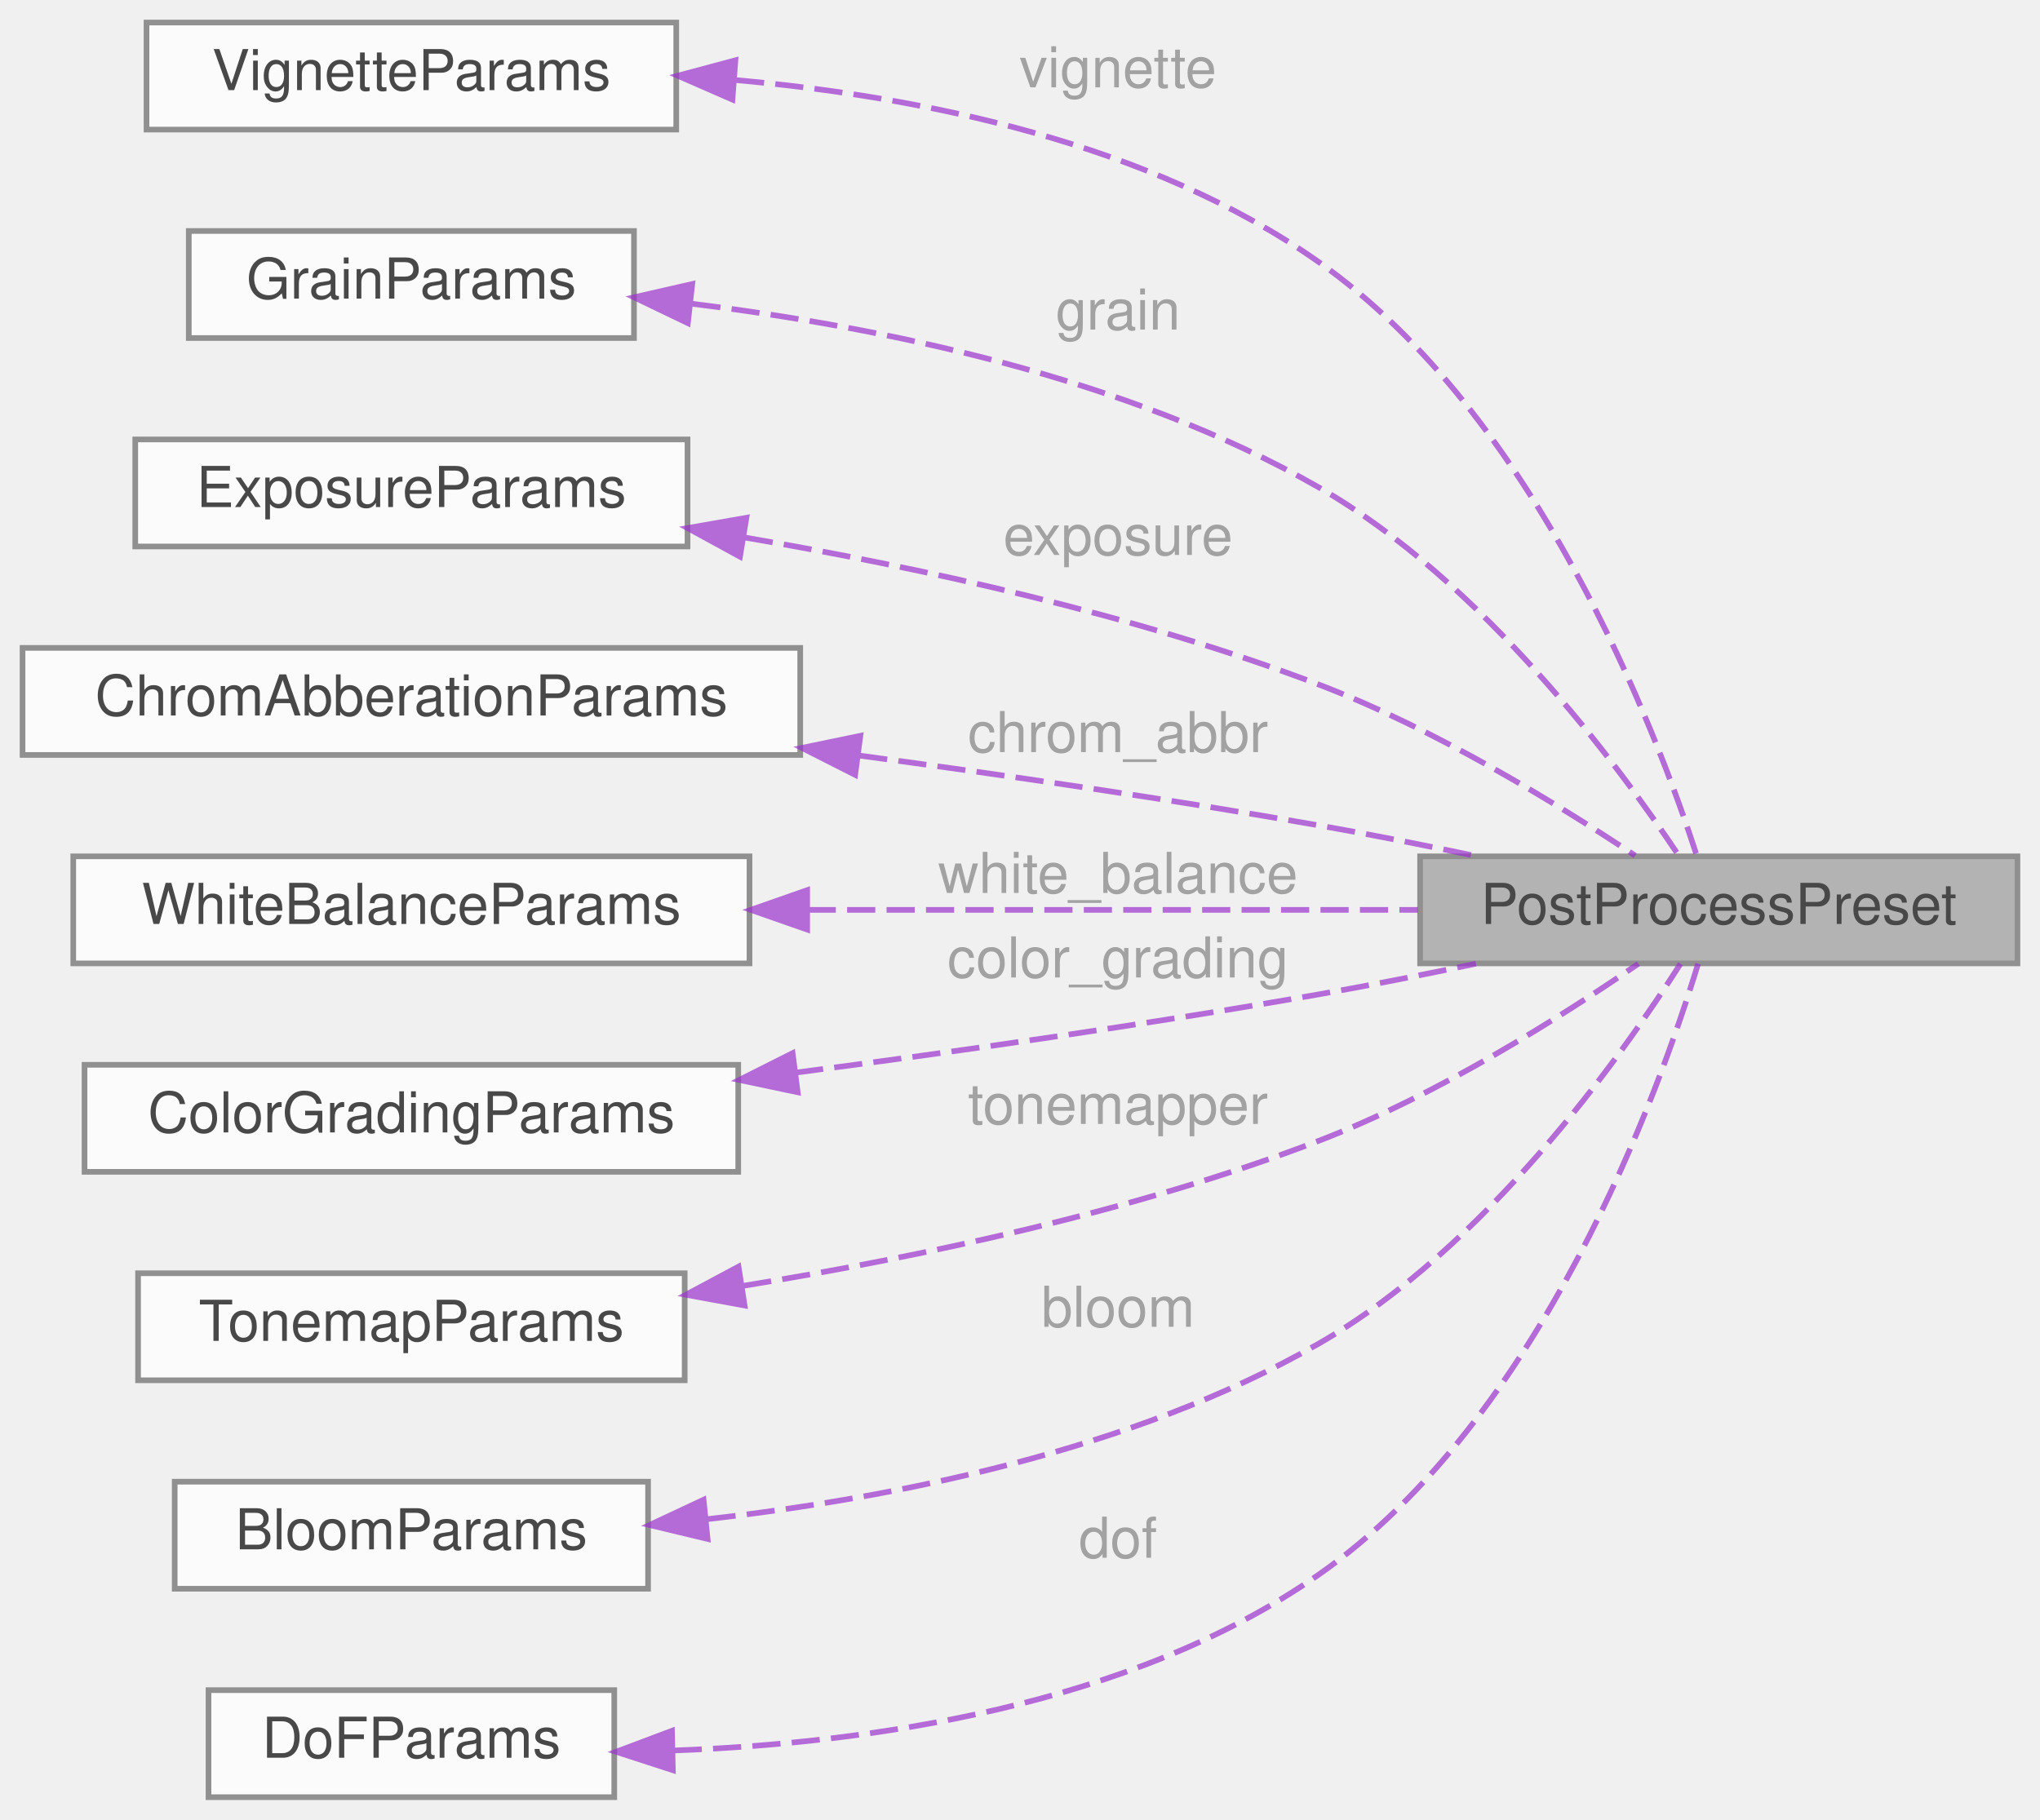
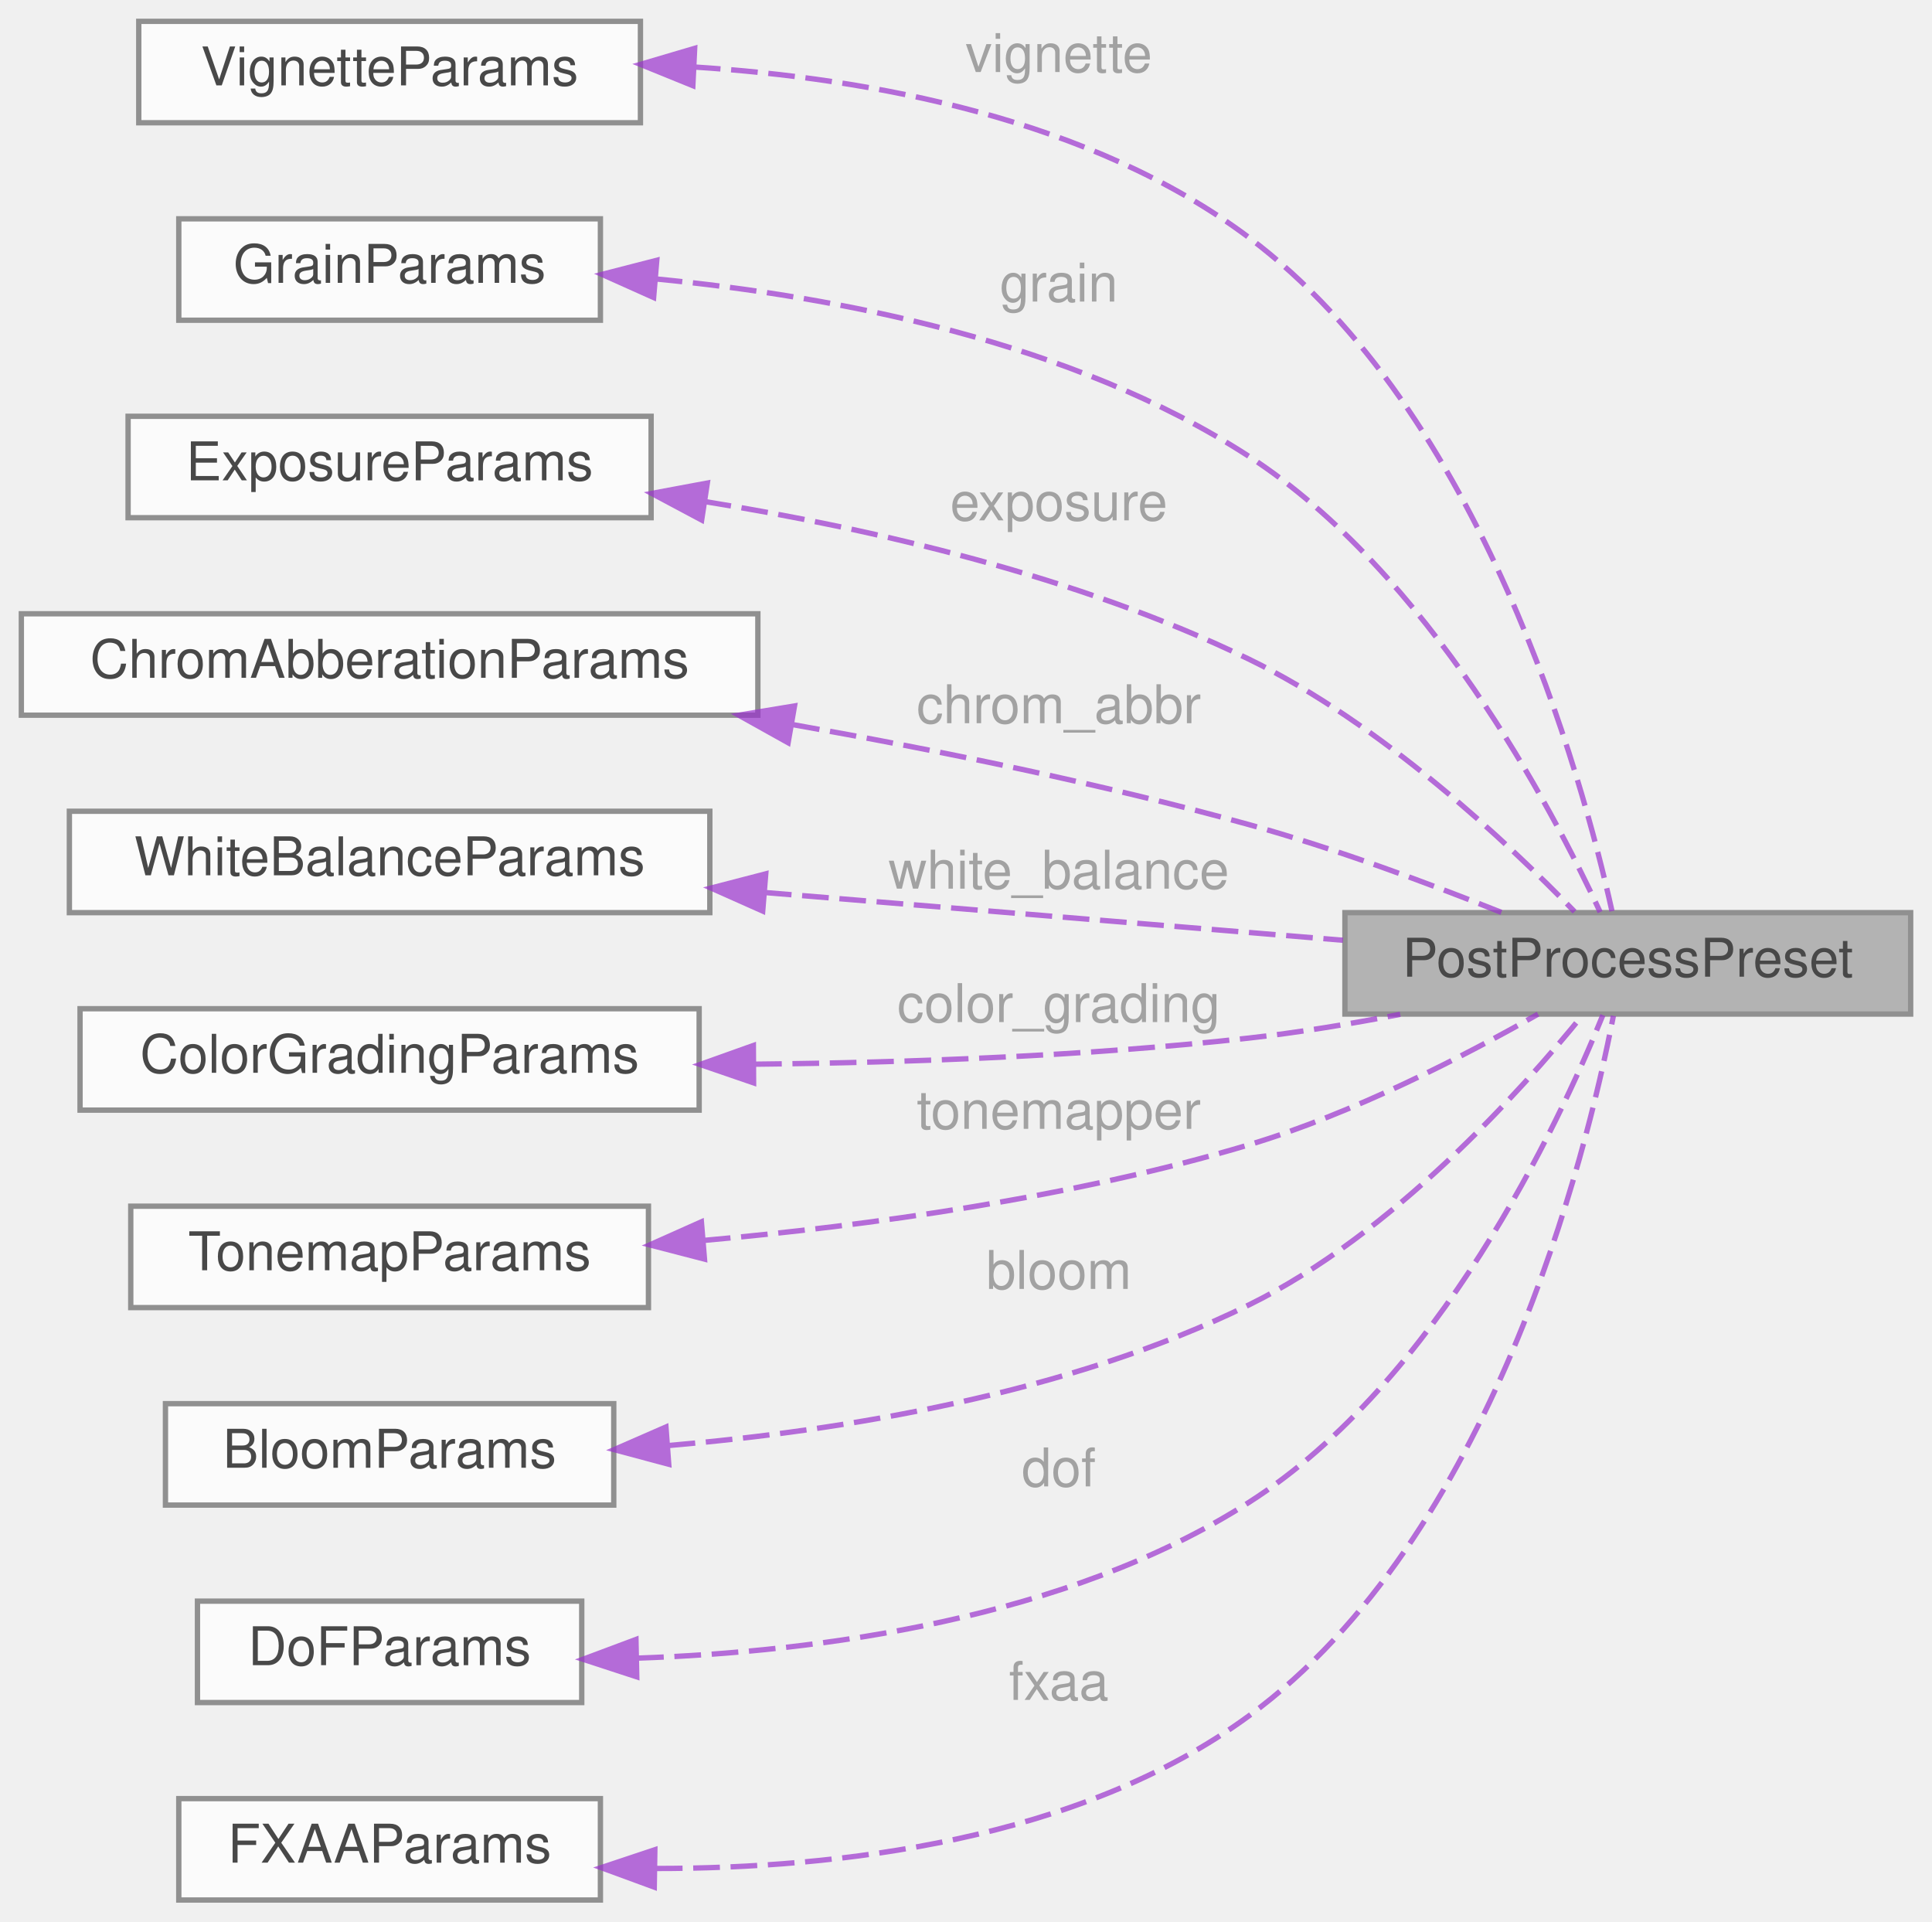
- <svg xmlns="http://www.w3.org/2000/svg" xmlns:xlink="http://www.w3.org/1999/xlink" width="362pt" height="323pt" viewBox="0.00 0.00 362.00 323.00">
+ <svg xmlns="http://www.w3.org/2000/svg" xmlns:xlink="http://www.w3.org/1999/xlink" width="362pt" height="360pt" viewBox="0.00 0.00 362.00 360.00">
  <svg id="main" version="1.1" xml:space="preserve">
    <style type="text/css">
.node, .edge {opacity: 0.7;}
.node.selected, .edge.selected {opacity: 1;}
.edge:hover path { stroke: red; }
.edge:hover polygon { stroke: red; fill: red; }
</style>
    <svg id="graph" class="graph">
-       <g id="graph0" class="graph" transform="scale(1 1) rotate(0) translate(4 319)">
+       <g id="graph0" class="graph" transform="scale(1 1) rotate(0) translate(4 356)">
        <g id="Node000001" class="node">
          <g id="a_Node000001">
            <a xlink:title="Snapshot of every configurable parameter in the pipeline.">
-               <polygon fill="#999999" stroke="#666666" points="354,-167 248,-167 248,-148 354,-148 354,-167" />
-               <text text-anchor="middle" x="301" y="-155" font-family="Helvetica,sans-Serif" font-size="10.00">PostProcessPreset</text>
+               <polygon fill="#999999" stroke="#666666" points="354,-185 248,-185 248,-166 354,-166 354,-185" />
+               <text text-anchor="middle" x="301" y="-173" font-family="Helvetica,sans-Serif" font-size="10.00">PostProcessPreset</text>
            </a>
          </g>
        </g>
        <g id="Node000002" class="node">
          <g id="a_Node000002">
            <a xlink:href="structVignetteParams.html" target="_top" xlink:title="Controls for the screen-edge darkening effect.">
-               <polygon fill="white" stroke="#666666" points="116,-315 22,-315 22,-296 116,-296 116,-315" />
-               <text text-anchor="middle" x="69" y="-303" font-family="Helvetica,sans-Serif" font-size="10.00">VignetteParams</text>
+               <polygon fill="white" stroke="#666666" points="116,-352 22,-352 22,-333 116,-333 116,-352" />
+               <text text-anchor="middle" x="69" y="-340" font-family="Helvetica,sans-Serif" font-size="10.00">VignetteParams</text>
            </a>
          </g>
        </g>
        <g id="edge1_Node000001_Node000002" class="edge">
          <g id="a_edge1_Node000001_Node000002">
            <a xlink:title=" ">
-               <path fill="none" stroke="#9a32cd" stroke-dasharray="5,2" d="M126.61,-304.78C159.39,-301.85 199.98,-293.65 230,-272.5 268.6,-245.31 289.87,-189.43 297.12,-167.06" />
-               <polygon fill="#9a32cd" stroke="#9a32cd" points="125.97,-301.32 116.26,-305.56 126.5,-308.3 125.97,-301.32" />
+               <path fill="none" stroke="#9a32cd" stroke-dasharray="5,2" d="M126.01,-343.45C159.17,-341.33 200.36,-333.73 230,-311.5 273.77,-278.68 292.42,-210.62 298.04,-185.28" />
+               <polygon fill="#9a32cd" stroke="#9a32cd" points="125.82,-339.95 116,-343.94 126.16,-346.94 125.82,-339.95" />
            </a>
          </g>
-           <text text-anchor="middle" x="193" y="-303.5" font-family="Helvetica,sans-Serif" font-size="10.00" fill="grey"> vignette</text>
+           <text text-anchor="middle" x="193" y="-342.5" font-family="Helvetica,sans-Serif" font-size="10.00" fill="grey"> vignette</text>
        </g>
        <g id="Node000003" class="node">
          <g id="a_Node000003">
            <a xlink:href="structGrainParams.html" target="_top" xlink:title="Fine-grained controls for film noise.">
-               <polygon fill="white" stroke="#666666" points="108.5,-278 29.5,-278 29.5,-259 108.5,-259 108.5,-278" />
-               <text text-anchor="middle" x="69" y="-266" font-family="Helvetica,sans-Serif" font-size="10.00">GrainParams</text>
+               <polygon fill="white" stroke="#666666" points="108.5,-315 29.5,-315 29.5,-296 108.5,-296 108.5,-315" />
+               <text text-anchor="middle" x="69" y="-303" font-family="Helvetica,sans-Serif" font-size="10.00">GrainParams</text>
            </a>
          </g>
        </g>
        <g id="edge2_Node000001_Node000003" class="edge">
          <g id="a_edge2_Node000001_Node000003">
            <a xlink:title=" ">
-               <path fill="none" stroke="#9a32cd" stroke-dasharray="5,2" d="M118.88,-265.07C152.05,-260.99 195.9,-252.05 230,-232.5 259.05,-215.84 283.18,-183.2 293.96,-167.04" />
-               <polygon fill="#9a32cd" stroke="#9a32cd" points="118.06,-261.64 108.51,-266.23 118.84,-268.59 118.06,-261.64" />
+               <path fill="none" stroke="#9a32cd" stroke-dasharray="5,2" d="M118.86,-303.74C152.45,-300.5 196.82,-292.03 230,-270.5 263.68,-248.64 286.82,-204.57 295.82,-185.11" />
+               <polygon fill="#9a32cd" stroke="#9a32cd" points="118.47,-300.26 108.8,-304.59 119.06,-307.23 118.47,-300.26" />
            </a>
          </g>
-           <text text-anchor="middle" x="193" y="-260.5" font-family="Helvetica,sans-Serif" font-size="10.00" fill="grey"> grain</text>
+           <text text-anchor="middle" x="193" y="-299.5" font-family="Helvetica,sans-Serif" font-size="10.00" fill="grey"> grain</text>
        </g>
        <g id="Node000004" class="node">
          <g id="a_Node000004">
            <a xlink:href="structExposureParams.html" target="_top" xlink:title="Manual exposure tuning.">
-               <polygon fill="white" stroke="#666666" points="118,-241 20,-241 20,-222 118,-222 118,-241" />
-               <text text-anchor="middle" x="69" y="-229" font-family="Helvetica,sans-Serif" font-size="10.00">ExposureParams</text>
+               <polygon fill="white" stroke="#666666" points="118,-278 20,-278 20,-259 118,-259 118,-278" />
+               <text text-anchor="middle" x="69" y="-266" font-family="Helvetica,sans-Serif" font-size="10.00">ExposureParams</text>
            </a>
          </g>
        </g>
        <g id="edge3_Node000001_Node000004" class="edge">
          <g id="a_edge3_Node000001_Node000004">
            <a xlink:title=" ">
-               <path fill="none" stroke="#9a32cd" stroke-dasharray="5,2" d="M128.19,-223.59C159.1,-218.29 197.34,-209.95 230,-197.5 250.66,-189.62 272.49,-176.23 286.16,-167.13" />
-               <polygon fill="#9a32cd" stroke="#9a32cd" points="127.31,-220.19 118.01,-225.27 128.45,-227.1 127.31,-220.19" />
+               <path fill="none" stroke="#9a32cd" stroke-dasharray="5,2" d="M128.03,-262.03C159.39,-256.94 198.11,-248 230,-232.5 254.81,-220.44 278.59,-198.02 291.03,-185.19" />
+               <polygon fill="#9a32cd" stroke="#9a32cd" points="127.47,-258.57 118.12,-263.55 128.53,-265.49 127.47,-258.57" />
            </a>
          </g>
-           <text text-anchor="middle" x="193" y="-220.5" font-family="Helvetica,sans-Serif" font-size="10.00" fill="grey"> exposure</text>
+           <text text-anchor="middle" x="193" y="-258.5" font-family="Helvetica,sans-Serif" font-size="10.00" fill="grey"> exposure</text>
        </g>
        <g id="Node000005" class="node">
          <g id="a_Node000005">
            <a xlink:href="structChromAbberationParams.html" target="_top" xlink:title="Focal-length distortion simulation.">
-               <polygon fill="white" stroke="#666666" points="138,-204 0,-204 0,-185 138,-185 138,-204" />
-               <text text-anchor="middle" x="69" y="-192" font-family="Helvetica,sans-Serif" font-size="10.00">ChromAbberationParams</text>
+               <polygon fill="white" stroke="#666666" points="138,-241 0,-241 0,-222 138,-222 138,-241" />
+               <text text-anchor="middle" x="69" y="-229" font-family="Helvetica,sans-Serif" font-size="10.00">ChromAbberationParams</text>
            </a>
          </g>
        </g>
        <g id="edge4_Node000001_Node000005" class="edge">
          <g id="a_edge4_Node000001_Node000005">
            <a xlink:title=" ">
-               <path fill="none" stroke="#9a32cd" stroke-dasharray="5,2" d="M148.48,-184.89C174.49,-181.4 203.55,-177.15 230,-172.5 239.06,-170.91 248.73,-168.98 257.9,-167.05" />
-               <polygon fill="#9a32cd" stroke="#9a32cd" points="147.75,-181.46 138.3,-186.25 148.67,-188.4 147.75,-181.46" />
+               <path fill="none" stroke="#9a32cd" stroke-dasharray="5,2" d="M144.62,-220.22C171.73,-215.42 202.47,-209.13 230,-201.5 246.12,-197.03 263.76,-190.46 277.31,-185.05" />
+               <polygon fill="#9a32cd" stroke="#9a32cd" points="143.67,-216.84 134.42,-222 144.87,-223.73 143.67,-216.84" />
            </a>
          </g>
-           <text text-anchor="middle" x="193" y="-185.5" font-family="Helvetica,sans-Serif" font-size="10.00" fill="grey"> chrom_abbr</text>
+           <text text-anchor="middle" x="193" y="-220.5" font-family="Helvetica,sans-Serif" font-size="10.00" fill="grey"> chrom_abbr</text>
        </g>
        <g id="Node000006" class="node">
          <g id="a_Node000006">
            <a xlink:href="structWhiteBalanceParams.html" target="_top" xlink:title="Temperature and tint correction.">
-               <polygon fill="white" stroke="#666666" points="129,-167 9,-167 9,-148 129,-148 129,-167" />
-               <text text-anchor="middle" x="69" y="-155" font-family="Helvetica,sans-Serif" font-size="10.00">WhiteBalanceParams</text>
+               <polygon fill="white" stroke="#666666" points="129,-204 9,-204 9,-185 129,-185 129,-204" />
+               <text text-anchor="middle" x="69" y="-192" font-family="Helvetica,sans-Serif" font-size="10.00">WhiteBalanceParams</text>
            </a>
          </g>
        </g>
        <g id="edge5_Node000001_Node000006" class="edge">
          <g id="a_edge5_Node000001_Node000006">
            <a xlink:title=" ">
-               <path fill="none" stroke="#9a32cd" stroke-dasharray="5,2" d="M139.32,-157.5C174.11,-157.5 215.55,-157.5 247.63,-157.5" />
-               <polygon fill="#9a32cd" stroke="#9a32cd" points="139.23,-154 129.23,-157.5 139.23,-161 139.23,-154" />
+               <path fill="none" stroke="#9a32cd" stroke-dasharray="5,2" d="M139.32,-188.77C174.11,-185.9 215.55,-182.48 247.63,-179.83" />
+               <polygon fill="#9a32cd" stroke="#9a32cd" points="138.91,-185.3 129.23,-189.61 139.48,-192.27 138.91,-185.3" />
            </a>
          </g>
-           <text text-anchor="middle" x="193" y="-160.5" font-family="Helvetica,sans-Serif" font-size="10.00" fill="grey"> white_balance</text>
+           <text text-anchor="middle" x="193" y="-189.5" font-family="Helvetica,sans-Serif" font-size="10.00" fill="grey"> white_balance</text>
        </g>
        <g id="Node000007" class="node">
          <g id="a_Node000007">
            <a xlink:href="structColorGradingParams.html" target="_top" xlink:title="Unreal-style color grading parameters.">
-               <polygon fill="white" stroke="#666666" points="127,-130 11,-130 11,-111 127,-111 127,-130" />
-               <text text-anchor="middle" x="69" y="-118" font-family="Helvetica,sans-Serif" font-size="10.00">ColorGradingParams</text>
+               <polygon fill="white" stroke="#666666" points="127,-167 11,-167 11,-148 127,-148 127,-167" />
+               <text text-anchor="middle" x="69" y="-155" font-family="Helvetica,sans-Serif" font-size="10.00">ColorGradingParams</text>
            </a>
          </g>
        </g>
        <g id="edge6_Node000001_Node000007" class="edge">
          <g id="a_edge6_Node000001_Node000007">
            <a xlink:title=" ">
-               <path fill="none" stroke="#9a32cd" stroke-dasharray="5,2" d="M137.1,-128.6C165.79,-132.35 199.61,-137.16 230,-142.5 239.06,-144.09 248.73,-146.02 257.9,-147.95" />
-               <polygon fill="#9a32cd" stroke="#9a32cd" points="137.55,-125.12 127.18,-127.31 136.65,-132.07 137.55,-125.12" />
+               <path fill="none" stroke="#9a32cd" stroke-dasharray="5,2" d="M137.48,-156.61C166.09,-156.9 199.75,-158.12 230,-161.5 239.24,-162.53 249.07,-164.16 258.36,-165.95" />
+               <polygon fill="#9a32cd" stroke="#9a32cd" points="137.2,-153.11 127.18,-156.55 137.16,-160.11 137.2,-153.11" />
            </a>
          </g>
-           <text text-anchor="middle" x="193" y="-145.5" font-family="Helvetica,sans-Serif" font-size="10.00" fill="grey"> color_grading</text>
+           <text text-anchor="middle" x="193" y="-164.5" font-family="Helvetica,sans-Serif" font-size="10.00" fill="grey"> color_grading</text>
        </g>
        <g id="Node000008" class="node">
          <g id="a_Node000008">
            <a xlink:href="structTonemapParams.html" target="_top" xlink:title="ACES-like filmic tonemapping curve parameters.">
-               <polygon fill="white" stroke="#666666" points="117.5,-93 20.5,-93 20.5,-74 117.5,-74 117.5,-93" />
-               <text text-anchor="middle" x="69" y="-81" font-family="Helvetica,sans-Serif" font-size="10.00">TonemapParams</text>
+               <polygon fill="white" stroke="#666666" points="117.5,-130 20.5,-130 20.5,-111 117.5,-111 117.5,-130" />
+               <text text-anchor="middle" x="69" y="-118" font-family="Helvetica,sans-Serif" font-size="10.00">TonemapParams</text>
            </a>
          </g>
        </g>
        <g id="edge7_Node000001_Node000008" class="edge">
          <g id="a_edge7_Node000001_Node000008">
            <a xlink:title=" ">
-               <path fill="none" stroke="#9a32cd" stroke-dasharray="5,2" d="M127.91,-90.77C158.89,-95.82 197.29,-103.94 230,-116.5 251.04,-124.58 273.12,-138.57 286.73,-147.94" />
-               <polygon fill="#9a32cd" stroke="#9a32cd" points="128.13,-87.27 117.71,-89.18 127.05,-94.18 128.13,-87.27" />
+               <path fill="none" stroke="#9a32cd" stroke-dasharray="5,2" d="M127.89,-123.59C158.71,-126.36 196.97,-131.6 230,-141.5 249.54,-147.36 270.38,-158.14 284.19,-165.99" />
+               <polygon fill="#9a32cd" stroke="#9a32cd" points="128,-120.09 117.74,-122.75 127.42,-127.07 128,-120.09" />
            </a>
          </g>
-           <text text-anchor="middle" x="193" y="-119.5" font-family="Helvetica,sans-Serif" font-size="10.00" fill="grey"> tonemapper</text>
+           <text text-anchor="middle" x="193" y="-144.5" font-family="Helvetica,sans-Serif" font-size="10.00" fill="grey"> tonemapper</text>
        </g>
        <g id="Node000009" class="node">
          <g id="a_Node000009">
            <a xlink:href="structBloomParams.html" target="_top" xlink:title=" ">
-               <polygon fill="white" stroke="#666666" points="111,-56 27,-56 27,-37 111,-37 111,-56" />
-               <text text-anchor="middle" x="69" y="-44" font-family="Helvetica,sans-Serif" font-size="10.00">BloomParams</text>
+               <polygon fill="white" stroke="#666666" points="111,-93 27,-93 27,-74 111,-74 111,-93" />
+               <text text-anchor="middle" x="69" y="-81" font-family="Helvetica,sans-Serif" font-size="10.00">BloomParams</text>
            </a>
          </g>
        </g>
        <g id="edge8_Node000001_Node000009" class="edge">
          <g id="a_edge8_Node000001_Node000009">
            <a xlink:title=" ">
-               <path fill="none" stroke="#9a32cd" stroke-dasharray="5,2" d="M121.56,-49.36C154.42,-53.07 196.89,-61.49 230,-80.5 259.61,-97.5 283.65,-131.37 294.21,-147.93" />
-               <polygon fill="#9a32cd" stroke="#9a32cd" points="121.56,-45.84 111.26,-48.31 120.85,-52.8 121.56,-45.84" />
+               <path fill="none" stroke="#9a32cd" stroke-dasharray="5,2" d="M121.28,-85.16C153.84,-87.94 196.09,-94.83 230,-111.5 256.89,-124.72 280.93,-151.49 292.58,-165.86" />
+               <polygon fill="#9a32cd" stroke="#9a32cd" points="121.3,-81.65 111.07,-84.39 120.78,-88.63 121.3,-81.65" />
            </a>
          </g>
-           <text text-anchor="middle" x="193" y="-83.5" font-family="Helvetica,sans-Serif" font-size="10.00" fill="grey"> bloom</text>
+           <text text-anchor="middle" x="193" y="-114.5" font-family="Helvetica,sans-Serif" font-size="10.00" fill="grey"> bloom</text>
        </g>
        <g id="Node000010" class="node">
          <g id="a_Node000010">
            <a xlink:href="structDoFParams.html" target="_top" xlink:title=" ">
-               <polygon fill="white" stroke="#666666" points="105,-19 33,-19 33,0 105,0 105,-19" />
-               <text text-anchor="middle" x="69" y="-7" font-family="Helvetica,sans-Serif" font-size="10.00">DoFParams</text>
+               <polygon fill="white" stroke="#666666" points="105,-56 33,-56 33,-37 105,-37 105,-56" />
+               <text text-anchor="middle" x="69" y="-44" font-family="Helvetica,sans-Serif" font-size="10.00">DoFParams</text>
            </a>
          </g>
        </g>
        <g id="edge9_Node000001_Node000010" class="edge">
          <g id="a_edge9_Node000001_Node000010">
            <a xlink:title=" ">
-               <path fill="none" stroke="#9a32cd" stroke-dasharray="5,2" d="M115.54,-8.29C149.84,-9.55 196.52,-16.09 230,-39.5 269.62,-67.21 290.42,-125.17 297.34,-147.98" />
-               <polygon fill="#9a32cd" stroke="#9a32cd" points="115.4,-4.79 105.32,-8.06 115.24,-11.79 115.4,-4.79" />
+               <path fill="none" stroke="#9a32cd" stroke-dasharray="5,2" d="M115.37,-45.32C149.38,-46.49 195.77,-52.61 230,-74.5 265.59,-97.26 288,-145.23 296.33,-165.8" />
+               <polygon fill="#9a32cd" stroke="#9a32cd" points="115.31,-41.82 105.24,-45.11 115.16,-48.82 115.31,-41.82" />
            </a>
          </g>
-           <text text-anchor="middle" x="193" y="-42.5" font-family="Helvetica,sans-Serif" font-size="10.00" fill="grey"> dof</text>
+           <text text-anchor="middle" x="193" y="-77.5" font-family="Helvetica,sans-Serif" font-size="10.00" fill="grey"> dof</text>
+         </g>
+         <g id="Node000011" class="node">
+           <g id="a_Node000011">
+             <a xlink:href="structFXAAParams.html" target="_top" xlink:title="Parameters for Fast Approximate Anti-Aliasing.">
+               <polygon fill="white" stroke="#666666" points="108.5,-19 29.5,-19 29.5,0 108.5,0 108.5,-19" />
+               <text text-anchor="middle" x="69" y="-7" font-family="Helvetica,sans-Serif" font-size="10.00">FXAAParams</text>
+             </a>
+           </g>
+         </g>
+         <g id="edge10_Node000001_Node000011" class="edge">
+           <g id="a_edge10_Node000001_Node000011">
+             <a xlink:title=" ">
+               <path fill="none" stroke="#9a32cd" stroke-dasharray="5,2" d="M118.89,-5.91C153.08,-5.9 198.15,-11.15 230,-34.5 275.63,-67.94 293.24,-139.49 298.3,-165.66" />
+               <polygon fill="#9a32cd" stroke="#9a32cd" points="118.59,-2.42 108.65,-6.07 118.7,-9.42 118.59,-2.42" />
+             </a>
+           </g>
+           <text text-anchor="middle" x="193" y="-37.5" font-family="Helvetica,sans-Serif" font-size="10.00" fill="grey"> fxaa</text>
        </g>
      </g>
    </svg>
  </svg>
  <style type="text/css">

[data-mouse-over-selected='false'] { opacity: 0.7; }
[data-mouse-over-selected='true']  { opacity: 1.0; }

</style>
</svg>
